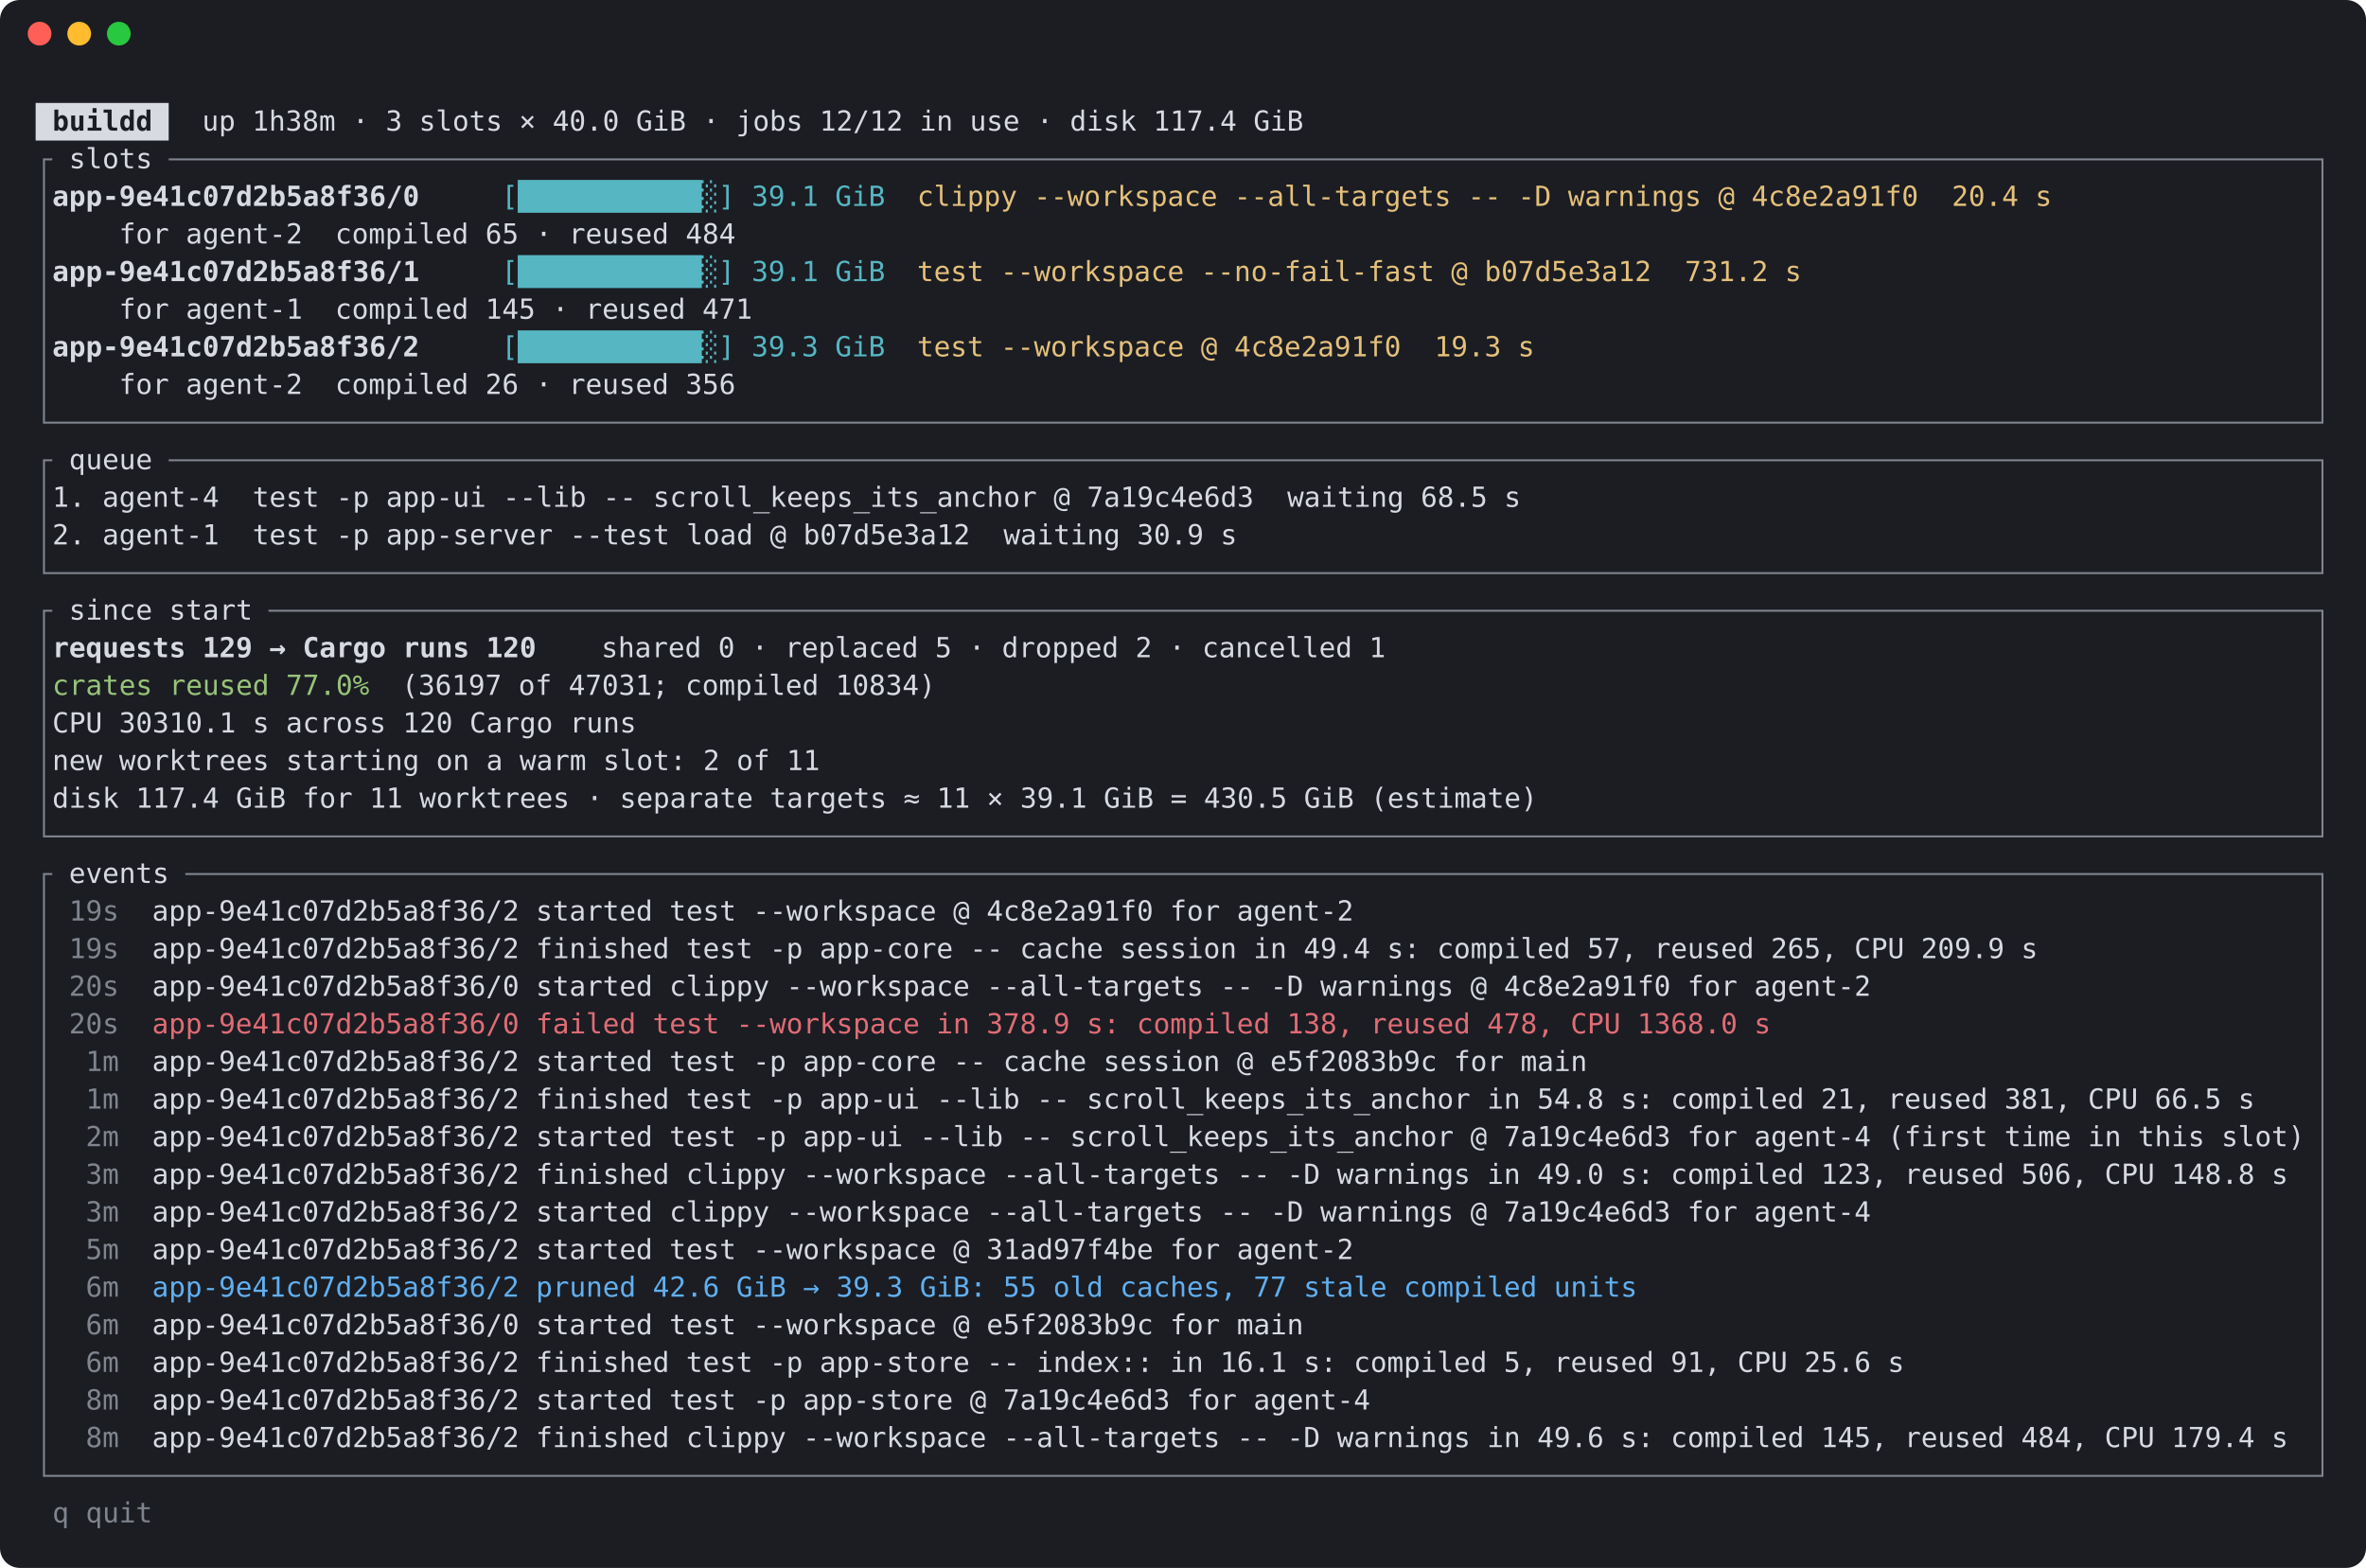
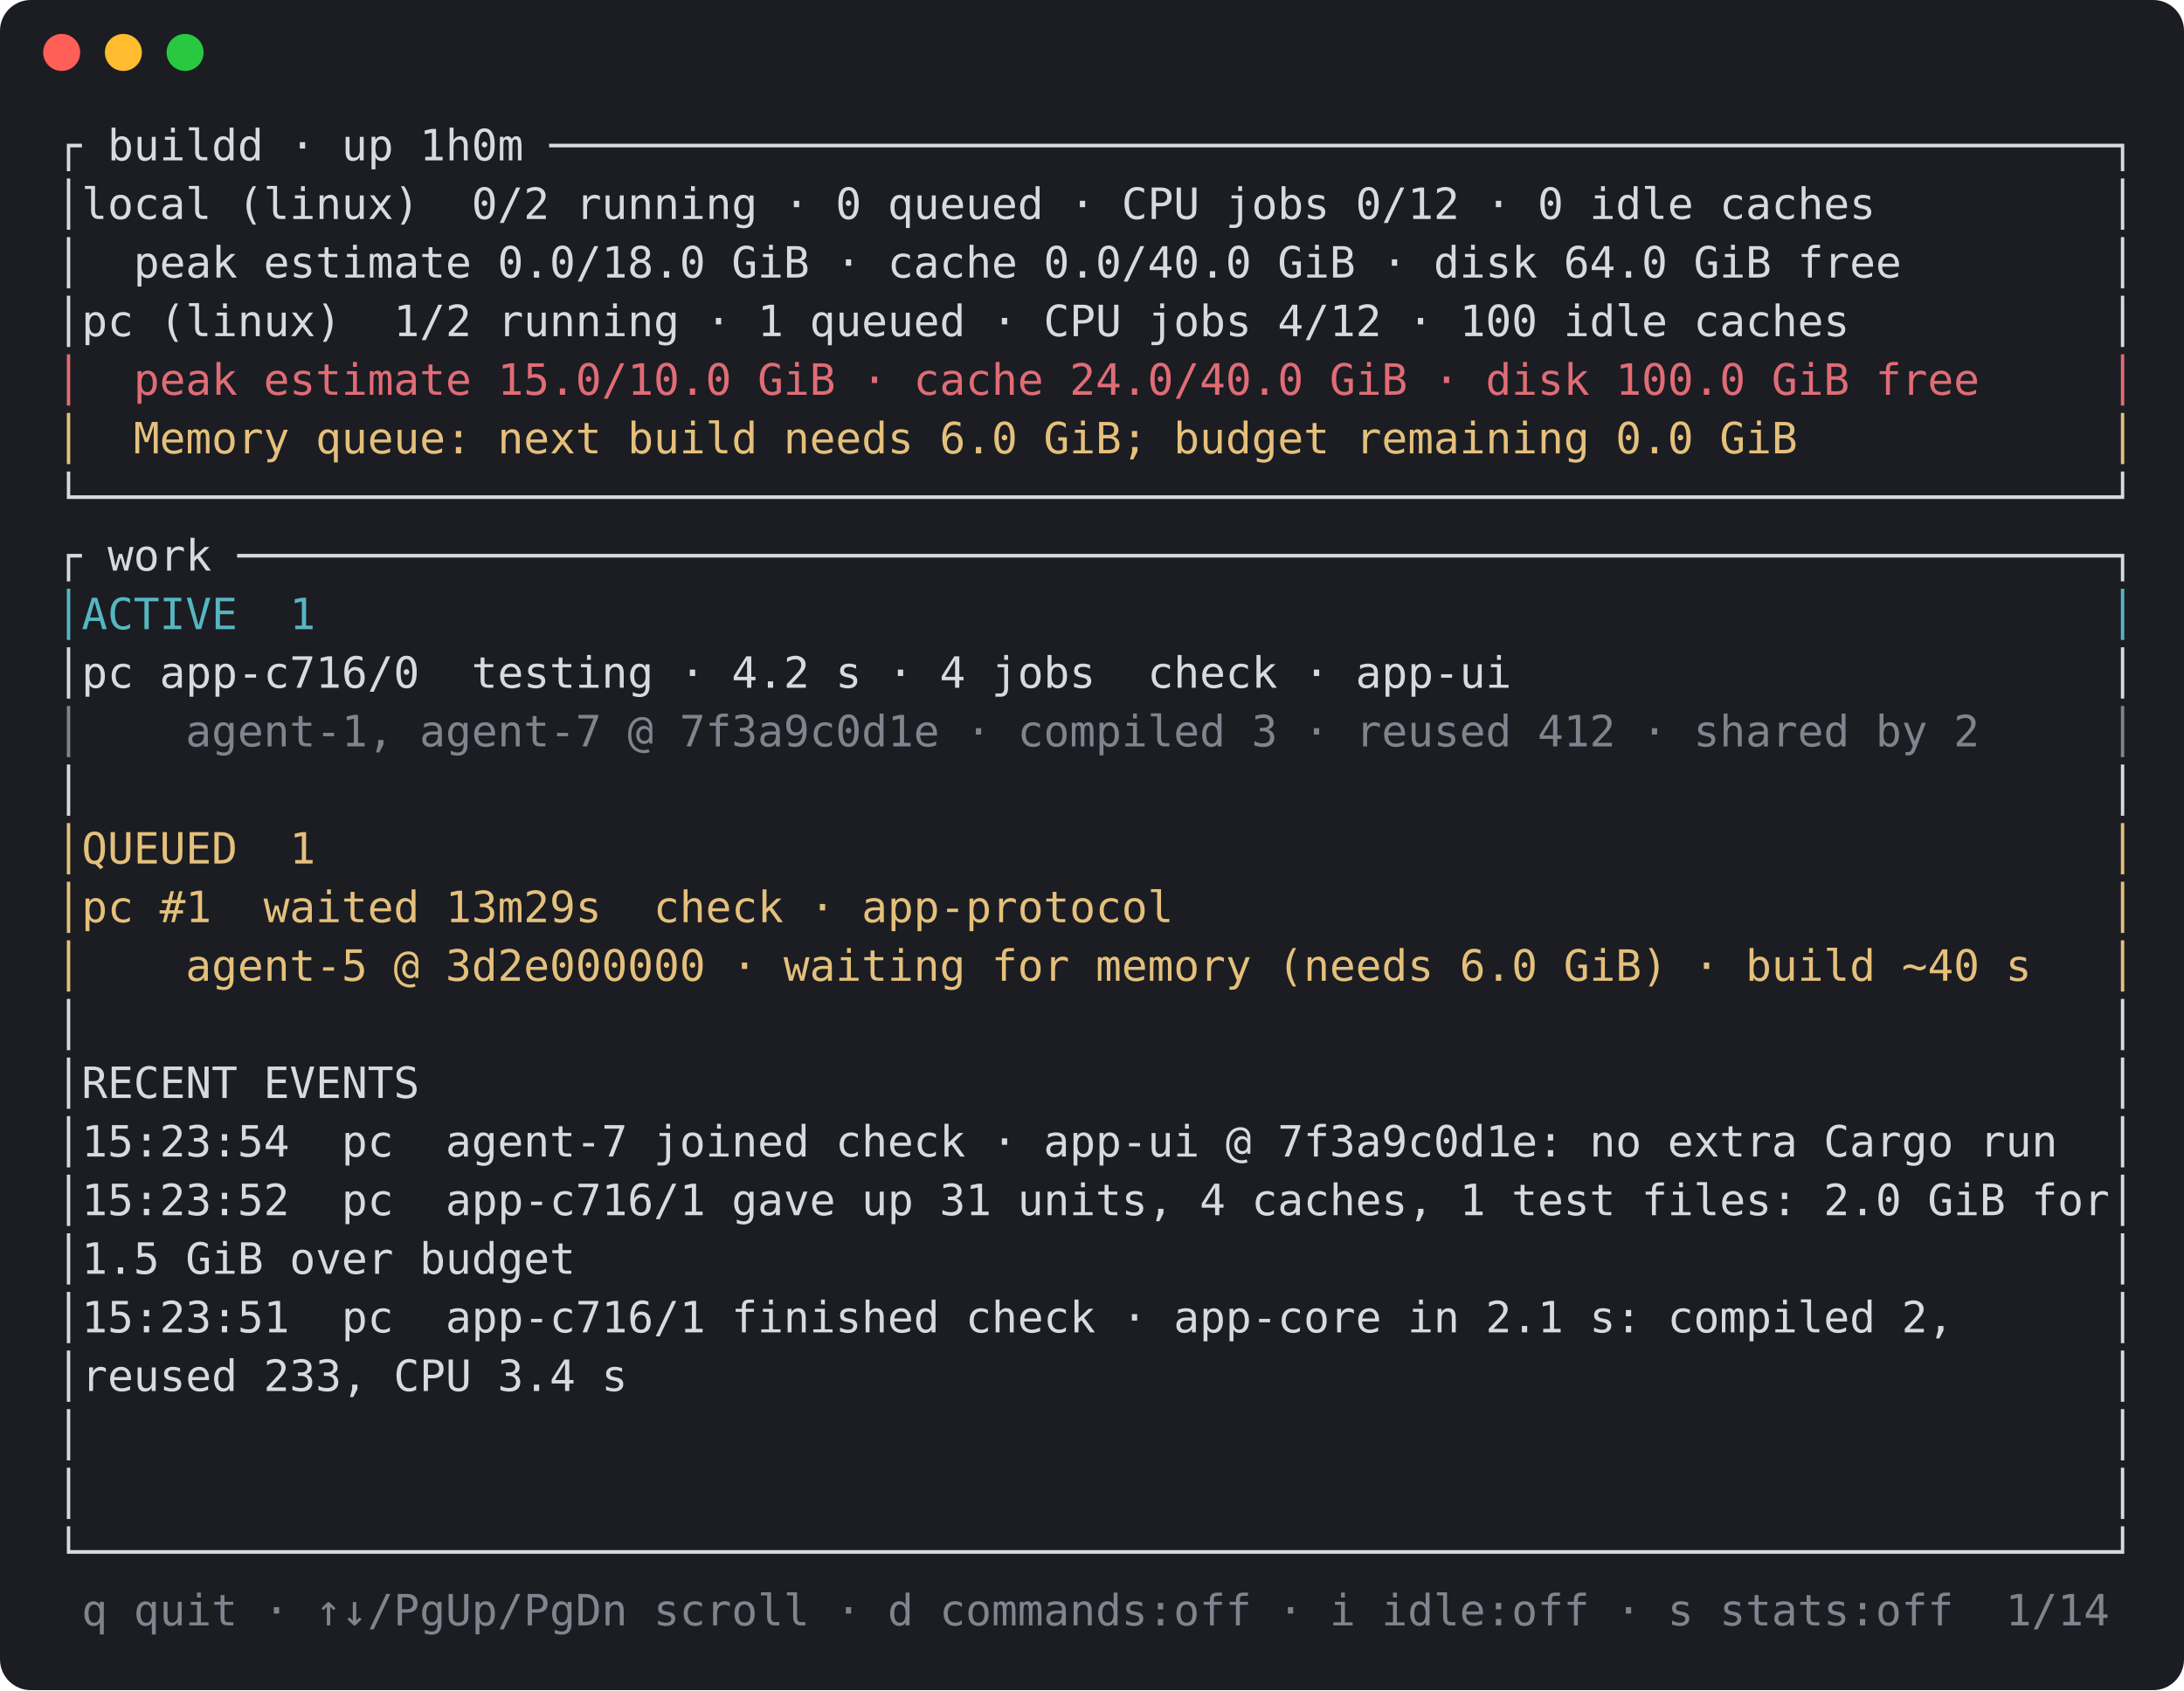
- <svg xmlns="http://www.w3.org/2000/svg" width="1195" height="792" viewBox="0 0 1195 792">
-   <rect width="1195" height="792" rx="10" fill="#1b1d23" />
+ <svg xmlns="http://www.w3.org/2000/svg" width="708" height="548" viewBox="0 0 708 548">
+   <rect width="708" height="548" rx="10" fill="#1b1d23" />
  <circle cx="20" cy="17" r="6" fill="#ff5f57" />
  <circle cx="40" cy="17" r="6" fill="#febc2e" />
  <circle cx="60" cy="17" r="6" fill="#28c840" />
-   <g font-family="SF Mono, Menlo, Consolas, 'DejaVu Sans Mono', monospace" font-size="14" fill="#d7dae0" xml:space="preserve">
-     <rect x="22.2" y="80.5" width="1150.8" height="133.0" fill="none" stroke="#7f848e" stroke-width="1" />
-     <rect x="26.4" y="77.5" width="58.8" height="6" fill="#1b1d23" />
-     <rect x="22.2" y="232.5" width="1150.8" height="57.0" fill="none" stroke="#7f848e" stroke-width="1" />
-     <rect x="26.4" y="229.5" width="58.8" height="6" fill="#1b1d23" />
-     <rect x="22.2" y="308.5" width="1150.8" height="114.0" fill="none" stroke="#7f848e" stroke-width="1" />
-     <rect x="26.4" y="305.5" width="109.2" height="6" fill="#1b1d23" />
-     <rect x="22.2" y="441.5" width="1150.8" height="304.0" fill="none" stroke="#7f848e" stroke-width="1" />
-     <rect x="26.4" y="438.5" width="67.2" height="6" fill="#1b1d23" />
-     <rect x="18.0" y="52" width="67.2" height="19" fill="#d7dae0" />
-     <text x="18.0" y="66" textLength="67.2" lengthAdjust="spacingAndGlyphs" fill="#1b1d23" font-weight="bold"> buildd </text>
-     <text x="85.2" y="66" textLength="571.2" lengthAdjust="spacingAndGlyphs">  up 1h38m · 3 slots × 40.0 GiB · jobs 12/12 in use · disk 117.4 GiB</text>
-     <text x="26.4" y="85" textLength="58.8" lengthAdjust="spacingAndGlyphs"> slots </text>
-     <text x="26.4" y="104" textLength="226.8" lengthAdjust="spacingAndGlyphs" font-weight="bold">app-9e41c07d2b5a8f36/0     </text>
-     <text x="253.2" y="104" textLength="193.2" lengthAdjust="spacingAndGlyphs" fill="#56b6c2">[███████████░] 39.1 GiB</text>
-     <text x="463.2" y="104" textLength="571.2" lengthAdjust="spacingAndGlyphs" fill="#e5c07b">clippy --workspace --all-targets -- -D warnings @ 4c8e2a91f0  20.4 s</text>
-     <text x="26.4" y="123" textLength="126.0" lengthAdjust="spacingAndGlyphs">    for agent-2</text>
-     <text x="152.4" y="123" textLength="218.4" lengthAdjust="spacingAndGlyphs">  compiled 65 · reused 484</text>
-     <text x="26.4" y="142" textLength="226.8" lengthAdjust="spacingAndGlyphs" font-weight="bold">app-9e41c07d2b5a8f36/1     </text>
-     <text x="253.2" y="142" textLength="193.2" lengthAdjust="spacingAndGlyphs" fill="#56b6c2">[███████████░] 39.1 GiB</text>
-     <text x="463.2" y="142" textLength="445.2" lengthAdjust="spacingAndGlyphs" fill="#e5c07b">test --workspace --no-fail-fast @ b07d5e3a12  731.2 s</text>
-     <text x="26.4" y="161" textLength="126.0" lengthAdjust="spacingAndGlyphs">    for agent-1</text>
-     <text x="152.4" y="161" textLength="226.8" lengthAdjust="spacingAndGlyphs">  compiled 145 · reused 471</text>
-     <text x="26.4" y="180" textLength="226.8" lengthAdjust="spacingAndGlyphs" font-weight="bold">app-9e41c07d2b5a8f36/2     </text>
-     <text x="253.2" y="180" textLength="193.2" lengthAdjust="spacingAndGlyphs" fill="#56b6c2">[███████████░] 39.3 GiB</text>
-     <text x="463.2" y="180" textLength="310.8" lengthAdjust="spacingAndGlyphs" fill="#e5c07b">test --workspace @ 4c8e2a91f0  19.3 s</text>
-     <text x="26.4" y="199" textLength="126.0" lengthAdjust="spacingAndGlyphs">    for agent-2</text>
-     <text x="152.4" y="199" textLength="218.4" lengthAdjust="spacingAndGlyphs">  compiled 26 · reused 356</text>
-     <text x="26.4" y="237" textLength="58.8" lengthAdjust="spacingAndGlyphs"> queue </text>
-     <text x="26.4" y="256" textLength="739.2" lengthAdjust="spacingAndGlyphs">1. agent-4  test -p app-ui --lib -- scroll_keeps_its_anchor @ 7a19c4e6d3  waiting 68.5 s</text>
-     <text x="26.4" y="275" textLength="596.4" lengthAdjust="spacingAndGlyphs">2. agent-1  test -p app-server --test load @ b07d5e3a12  waiting 30.9 s</text>
-     <text x="26.4" y="313" textLength="109.2" lengthAdjust="spacingAndGlyphs"> since start </text>
-     <text x="26.4" y="332" textLength="243.6" lengthAdjust="spacingAndGlyphs" font-weight="bold">requests 129 → Cargo runs 120</text>
-     <text x="270.0" y="332" textLength="428.4" lengthAdjust="spacingAndGlyphs">    shared 0 · replaced 5 · dropped 2 · cancelled 1</text>
-     <text x="26.4" y="351" textLength="159.6" lengthAdjust="spacingAndGlyphs" fill="#98c379">crates reused 77.0%</text>
-     <text x="186.0" y="351" textLength="285.6" lengthAdjust="spacingAndGlyphs">  (36197 of 47031; compiled 10834)</text>
-     <text x="26.4" y="370" textLength="294.0" lengthAdjust="spacingAndGlyphs">CPU 30310.1 s across 120 Cargo runs</text>
-     <text x="26.4" y="389" textLength="386.4" lengthAdjust="spacingAndGlyphs">new worktrees starting on a warm slot: 2 of 11</text>
-     <text x="26.4" y="408" textLength="747.6" lengthAdjust="spacingAndGlyphs">disk 117.4 GiB for 11 worktrees · separate targets ≈ 11 × 39.1 GiB = 430.5 GiB (estimate)</text>
-     <text x="26.4" y="446" textLength="67.2" lengthAdjust="spacingAndGlyphs"> events </text>
-     <text x="26.4" y="465" textLength="50.4" lengthAdjust="spacingAndGlyphs" fill="#7f848e"> 19s  </text>
-     <text x="76.8" y="465" textLength="604.8" lengthAdjust="spacingAndGlyphs">app-9e41c07d2b5a8f36/2 started test --workspace @ 4c8e2a91f0 for agent-2</text>
-     <text x="26.4" y="484" textLength="50.4" lengthAdjust="spacingAndGlyphs" fill="#7f848e"> 19s  </text>
-     <text x="76.8" y="484" textLength="949.2" lengthAdjust="spacingAndGlyphs">app-9e41c07d2b5a8f36/2 finished test -p app-core -- cache session in 49.4 s: compiled 57, reused 265, CPU 209.9 s</text>
-     <text x="26.4" y="503" textLength="50.4" lengthAdjust="spacingAndGlyphs" fill="#7f848e"> 20s  </text>
-     <text x="76.8" y="503" textLength="865.2" lengthAdjust="spacingAndGlyphs">app-9e41c07d2b5a8f36/0 started clippy --workspace --all-targets -- -D warnings @ 4c8e2a91f0 for agent-2</text>
-     <text x="26.4" y="522" textLength="50.4" lengthAdjust="spacingAndGlyphs" fill="#7f848e"> 20s  </text>
-     <text x="76.8" y="522" textLength="814.8" lengthAdjust="spacingAndGlyphs" fill="#e06c75">app-9e41c07d2b5a8f36/0 failed test --workspace in 378.9 s: compiled 138, reused 478, CPU 1368.0 s</text>
-     <text x="26.4" y="541" textLength="50.4" lengthAdjust="spacingAndGlyphs" fill="#7f848e">  1m  </text>
-     <text x="76.8" y="541" textLength="722.4" lengthAdjust="spacingAndGlyphs">app-9e41c07d2b5a8f36/2 started test -p app-core -- cache session @ e5f2083b9c for main</text>
-     <text x="26.4" y="560" textLength="50.4" lengthAdjust="spacingAndGlyphs" fill="#7f848e">  1m  </text>
-     <text x="76.8" y="560" textLength="1058.4" lengthAdjust="spacingAndGlyphs">app-9e41c07d2b5a8f36/2 finished test -p app-ui --lib -- scroll_keeps_its_anchor in 54.8 s: compiled 21, reused 381, CPU 66.5 s</text>
-     <text x="26.4" y="579" textLength="50.4" lengthAdjust="spacingAndGlyphs" fill="#7f848e">  2m  </text>
-     <text x="76.8" y="579" textLength="1083.6" lengthAdjust="spacingAndGlyphs">app-9e41c07d2b5a8f36/2 started test -p app-ui --lib -- scroll_keeps_its_anchor @ 7a19c4e6d3 for agent-4 (first time in this slot)</text>
-     <text x="26.4" y="598" textLength="50.4" lengthAdjust="spacingAndGlyphs" fill="#7f848e">  3m  </text>
-     <text x="76.8" y="598" textLength="1075.2" lengthAdjust="spacingAndGlyphs">app-9e41c07d2b5a8f36/2 finished clippy --workspace --all-targets -- -D warnings in 49.0 s: compiled 123, reused 506, CPU 148.8 s</text>
-     <text x="26.4" y="617" textLength="50.4" lengthAdjust="spacingAndGlyphs" fill="#7f848e">  3m  </text>
-     <text x="76.8" y="617" textLength="865.2" lengthAdjust="spacingAndGlyphs">app-9e41c07d2b5a8f36/2 started clippy --workspace --all-targets -- -D warnings @ 7a19c4e6d3 for agent-4</text>
-     <text x="26.4" y="636" textLength="50.4" lengthAdjust="spacingAndGlyphs" fill="#7f848e">  5m  </text>
-     <text x="76.8" y="636" textLength="604.8" lengthAdjust="spacingAndGlyphs">app-9e41c07d2b5a8f36/2 started test --workspace @ 31ad97f4be for agent-2</text>
-     <text x="26.4" y="655" textLength="50.4" lengthAdjust="spacingAndGlyphs" fill="#7f848e">  6m  </text>
-     <text x="76.8" y="655" textLength="747.6" lengthAdjust="spacingAndGlyphs" fill="#61afef">app-9e41c07d2b5a8f36/2 pruned 42.6 GiB → 39.3 GiB: 55 old caches, 77 stale compiled units</text>
-     <text x="26.4" y="674" textLength="50.4" lengthAdjust="spacingAndGlyphs" fill="#7f848e">  6m  </text>
-     <text x="76.8" y="674" textLength="579.6" lengthAdjust="spacingAndGlyphs">app-9e41c07d2b5a8f36/0 started test --workspace @ e5f2083b9c for main</text>
-     <text x="26.4" y="693" textLength="50.4" lengthAdjust="spacingAndGlyphs" fill="#7f848e">  6m  </text>
-     <text x="76.8" y="693" textLength="882.0" lengthAdjust="spacingAndGlyphs">app-9e41c07d2b5a8f36/2 finished test -p app-store -- index:: in 16.1 s: compiled 5, reused 91, CPU 25.6 s</text>
-     <text x="26.4" y="712" textLength="50.4" lengthAdjust="spacingAndGlyphs" fill="#7f848e">  8m  </text>
-     <text x="76.8" y="712" textLength="613.2" lengthAdjust="spacingAndGlyphs">app-9e41c07d2b5a8f36/2 started test -p app-store @ 7a19c4e6d3 for agent-4</text>
-     <text x="26.4" y="731" textLength="50.4" lengthAdjust="spacingAndGlyphs" fill="#7f848e">  8m  </text>
-     <text x="76.8" y="731" textLength="1075.2" lengthAdjust="spacingAndGlyphs">app-9e41c07d2b5a8f36/2 finished clippy --workspace --all-targets -- -D warnings in 49.6 s: compiled 145, reused 484, CPU 179.4 s</text>
-     <text x="18.0" y="769" textLength="58.8" lengthAdjust="spacingAndGlyphs" fill="#7f848e"> q quit</text>
+   <g font-family="SF Mono, Menlo, Consolas, DejaVu Sans Mono, monospace" font-size="14" fill="#d7dae0" xml:space="preserve">
+     <text x="18" y="52" textLength="672" lengthAdjust="spacingAndGlyphs" fill="#d7dae0">┌ buildd · up 1h0m ────────────────────────────────────────────────────────────┐</text>
+     <text x="18" y="71" textLength="672" lengthAdjust="spacingAndGlyphs" fill="#d7dae0">│local (linux)  0/2 running · 0 queued · CPU jobs 0/12 · 0 idle caches         │</text>
+     <text x="18" y="90" textLength="672" lengthAdjust="spacingAndGlyphs" fill="#d7dae0">│  peak estimate 0.0/18.0 GiB · cache 0.0/40.0 GiB · disk 64.0 GiB free        │</text>
+     <text x="18" y="109" textLength="672" lengthAdjust="spacingAndGlyphs" fill="#d7dae0">│pc (linux)  1/2 running · 1 queued · CPU jobs 4/12 · 100 idle caches          │</text>
+     <text x="18" y="128" textLength="672" lengthAdjust="spacingAndGlyphs" fill="#e06c75">│  peak estimate 15.0/10.0 GiB · cache 24.0/40.0 GiB · disk 100.0 GiB free     │</text>
+     <text x="18" y="147" textLength="672" lengthAdjust="spacingAndGlyphs" fill="#e5c07b">│  Memory queue: next build needs 6.0 GiB; budget remaining 0.0 GiB            │</text>
+     <text x="18" y="166" textLength="672" lengthAdjust="spacingAndGlyphs" fill="#d7dae0">└──────────────────────────────────────────────────────────────────────────────┘</text>
+     <text x="18" y="185" textLength="672" lengthAdjust="spacingAndGlyphs" fill="#d7dae0">┌ work ────────────────────────────────────────────────────────────────────────┐</text>
+     <text x="18" y="204" textLength="672" lengthAdjust="spacingAndGlyphs" fill="#56b6c2">│ACTIVE  1                                                                     │</text>
+     <text x="18" y="223" textLength="672" lengthAdjust="spacingAndGlyphs" fill="#d7dae0">│pc app-c716/0  testing · 4.2 s · 4 jobs  check · app-ui                       │</text>
+     <text x="18" y="242" textLength="672" lengthAdjust="spacingAndGlyphs" fill="#7f848e">│    agent-1, agent-7 @ 7f3a9c0d1e · compiled 3 · reused 412 · shared by 2     │</text>
+     <text x="18" y="261" textLength="672" lengthAdjust="spacingAndGlyphs" fill="#d7dae0">│                                                                              │</text>
+     <text x="18" y="280" textLength="672" lengthAdjust="spacingAndGlyphs" fill="#e5c07b">│QUEUED  1                                                                     │</text>
+     <text x="18" y="299" textLength="672" lengthAdjust="spacingAndGlyphs" fill="#e5c07b">│pc #1  waited 13m29s  check · app-protocol                                    │</text>
+     <text x="18" y="318" textLength="672" lengthAdjust="spacingAndGlyphs" fill="#e5c07b">│    agent-5 @ 3d2e000000 · waiting for memory (needs 6.0 GiB) · build ~40 s   │</text>
+     <text x="18" y="337" textLength="672" lengthAdjust="spacingAndGlyphs" fill="#d7dae0">│                                                                              │</text>
+     <text x="18" y="356" textLength="672" lengthAdjust="spacingAndGlyphs" fill="#d7dae0">│RECENT EVENTS                                                                 │</text>
+     <text x="18" y="375" textLength="672" lengthAdjust="spacingAndGlyphs" fill="#d7dae0">│15:23:54  pc  agent-7 joined check · app-ui @ 7f3a9c0d1e: no extra Cargo run  │</text>
+     <text x="18" y="394" textLength="672" lengthAdjust="spacingAndGlyphs" fill="#d7dae0">│15:23:52  pc  app-c716/1 gave up 31 units, 4 caches, 1 test files: 2.0 GiB for│</text>
+     <text x="18" y="413" textLength="672" lengthAdjust="spacingAndGlyphs" fill="#d7dae0">│1.5 GiB over budget                                                           │</text>
+     <text x="18" y="432" textLength="672" lengthAdjust="spacingAndGlyphs" fill="#d7dae0">│15:23:51  pc  app-c716/1 finished check · app-core in 2.1 s: compiled 2,      │</text>
+     <text x="18" y="451" textLength="672" lengthAdjust="spacingAndGlyphs" fill="#d7dae0">│reused 233, CPU 3.4 s                                                         │</text>
+     <text x="18" y="470" textLength="672" lengthAdjust="spacingAndGlyphs" fill="#d7dae0">│                                                                              │</text>
+     <text x="18" y="489" textLength="672" lengthAdjust="spacingAndGlyphs" fill="#d7dae0">│                                                                              │</text>
+     <text x="18" y="508" textLength="672" lengthAdjust="spacingAndGlyphs" fill="#d7dae0">└──────────────────────────────────────────────────────────────────────────────┘</text>
+     <text x="18" y="527" textLength="672" lengthAdjust="spacingAndGlyphs" fill="#7f848e"> q quit · ↑↓/PgUp/PgDn scroll · d commands:off · i idle:off · s stats:off  1/14 </text>
  </g>
</svg>
